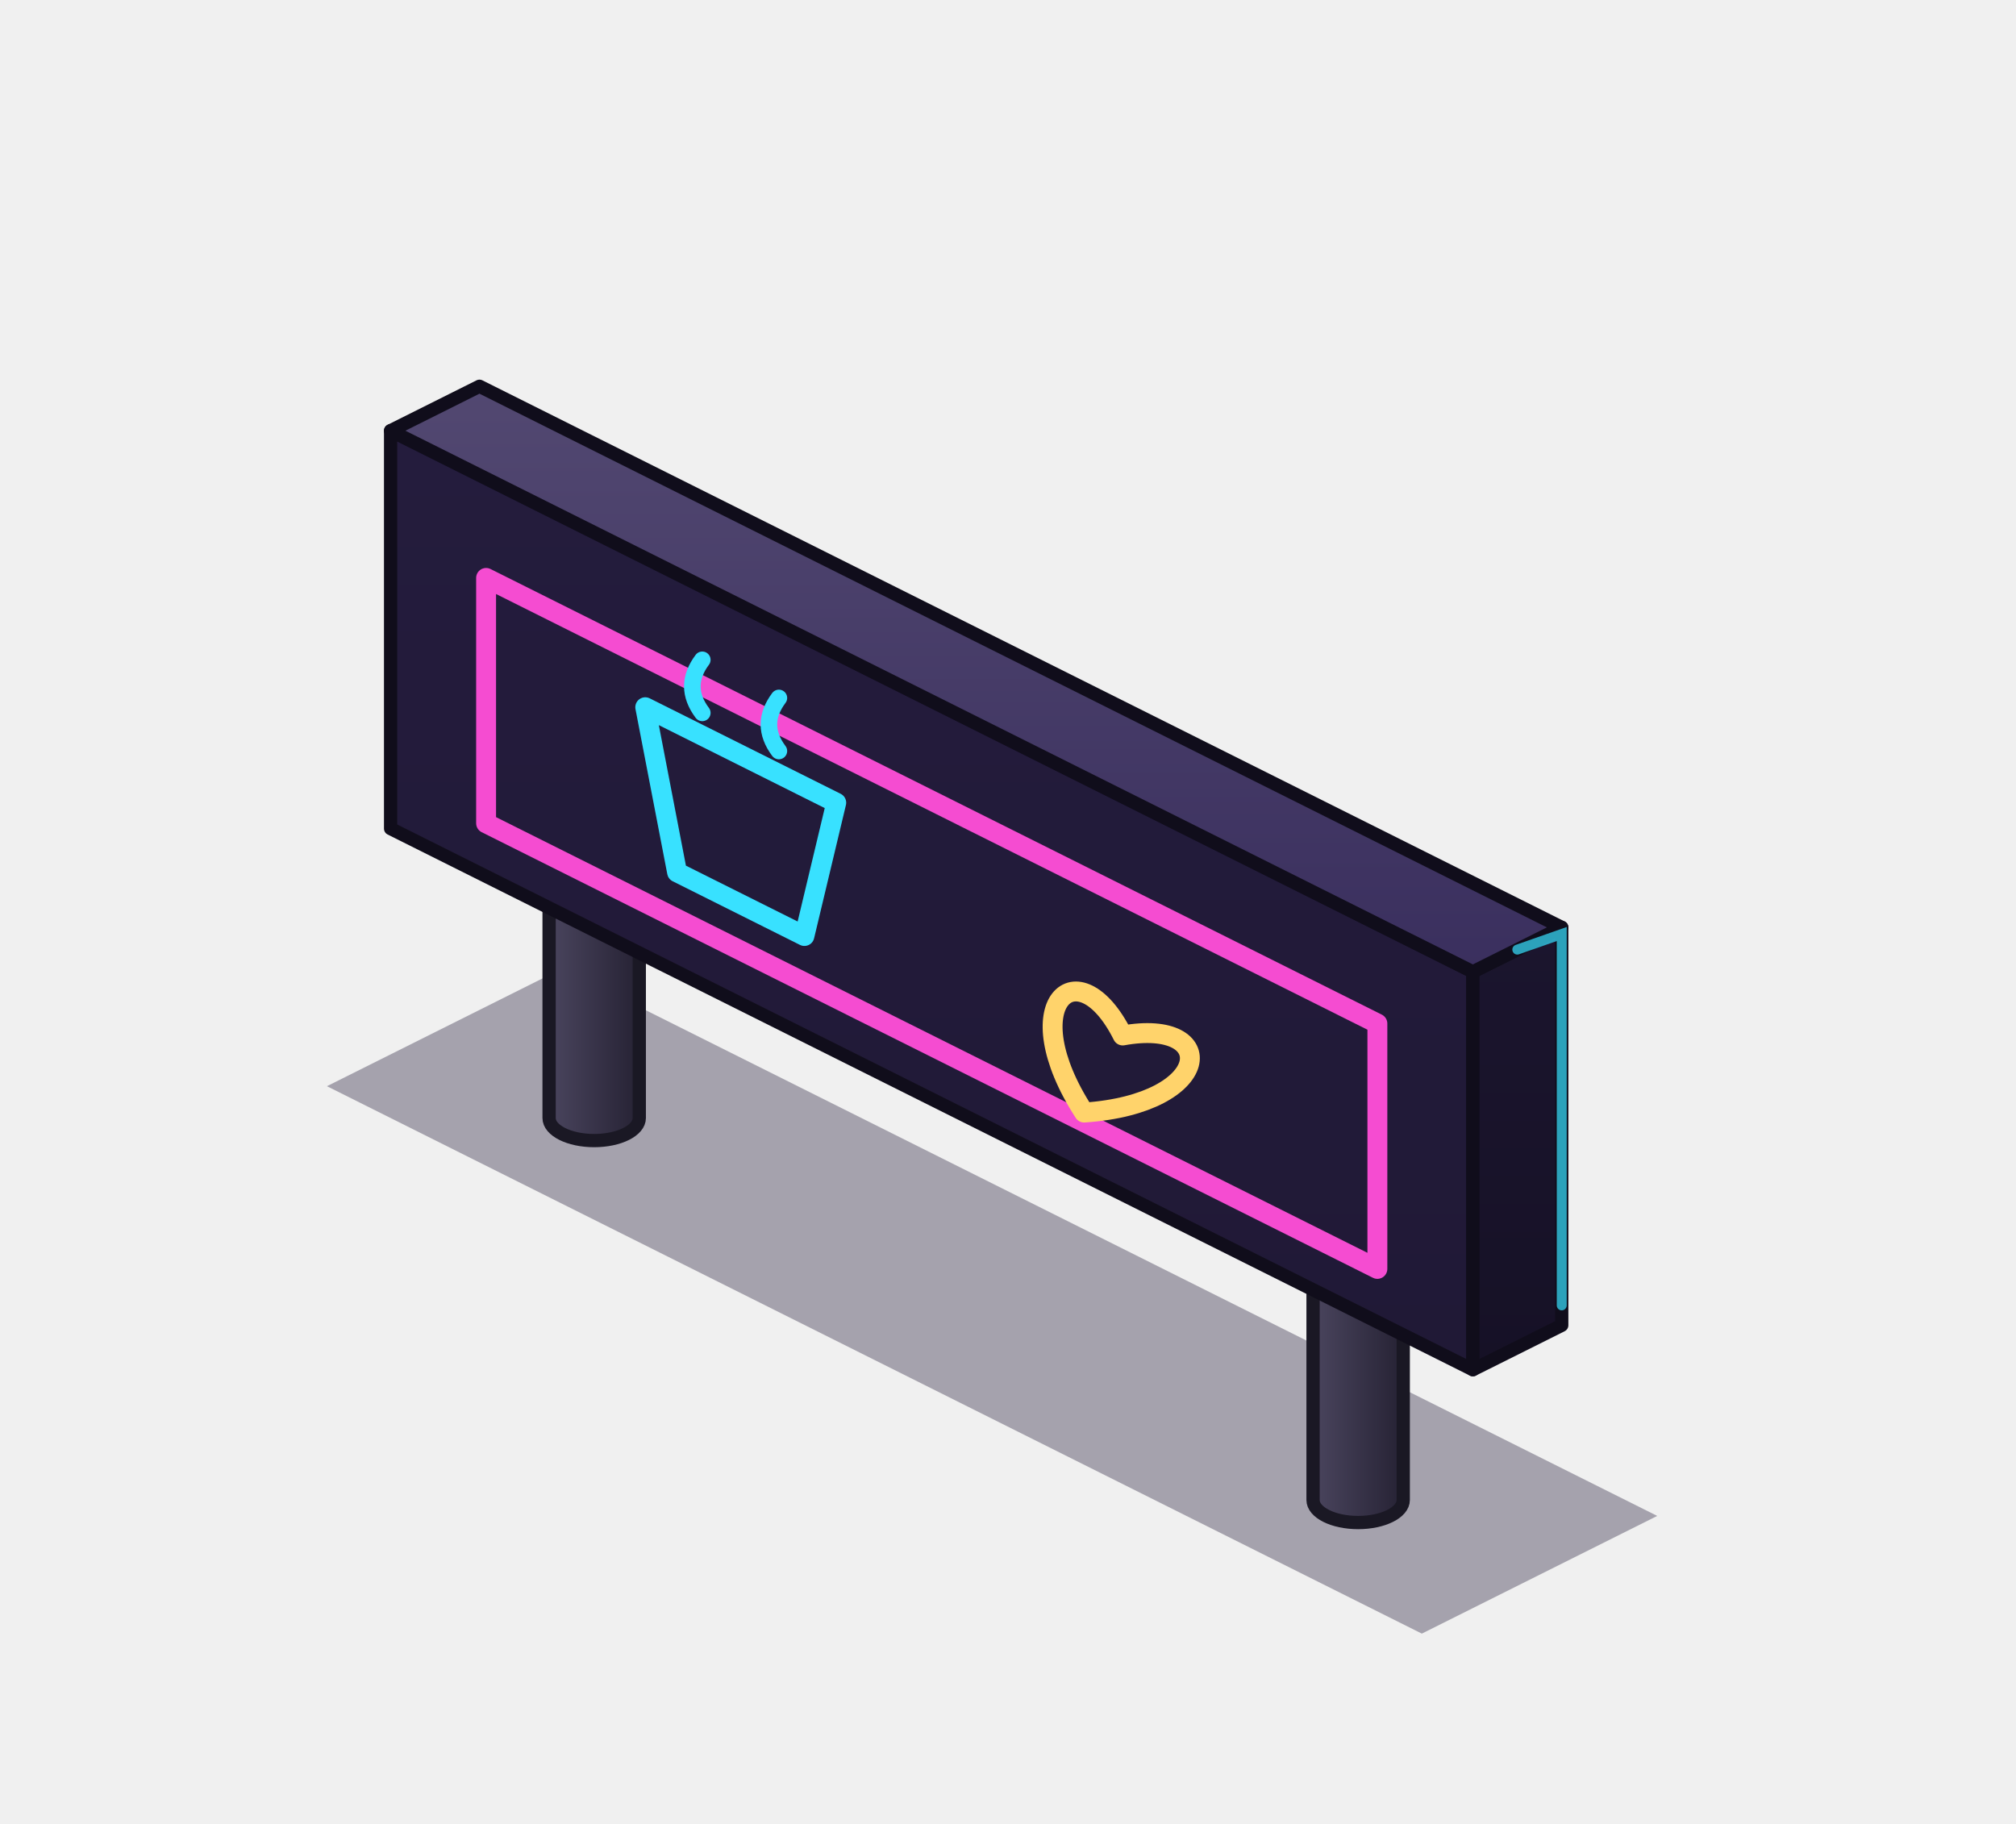
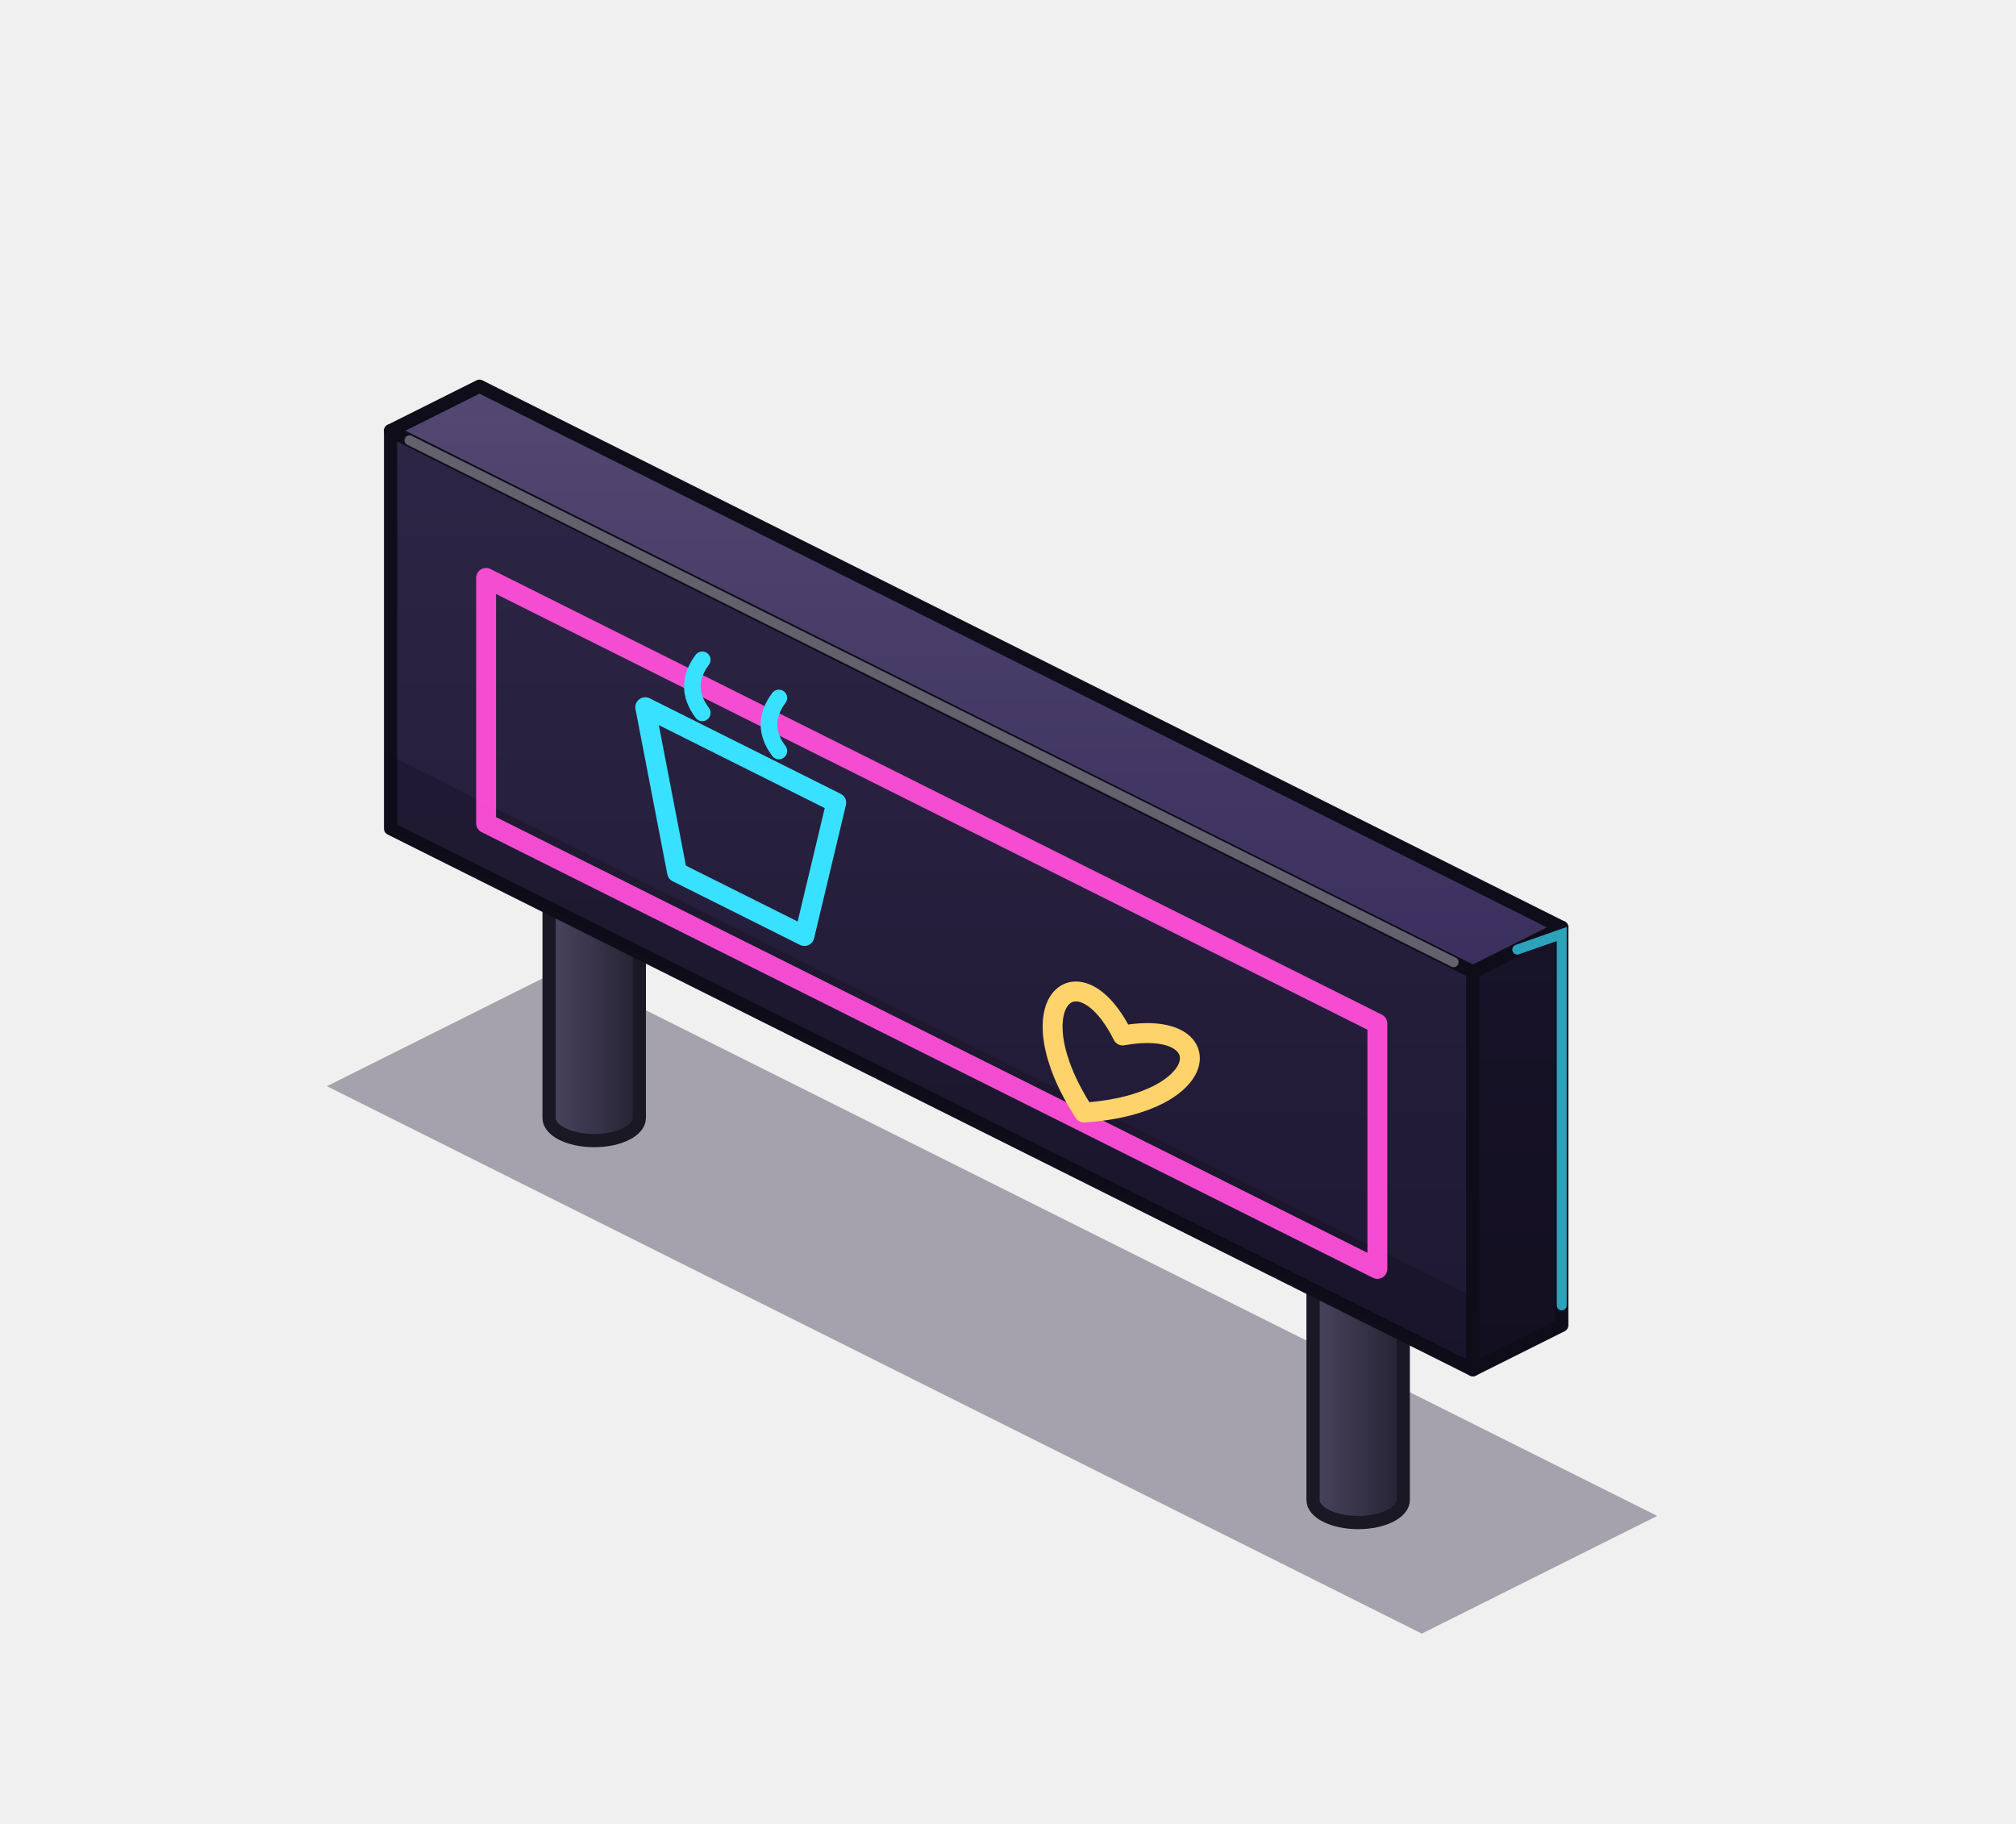
<svg xmlns="http://www.w3.org/2000/svg" width="608" height="550" viewBox="0 0 608 550">
  <defs>
    <linearGradient id="led_sign_g1" x1="0" y1="0" x2="1" y2="0">
      <stop offset="0" stop-color="#4a455e" />
      <stop offset="1" stop-color="#262234" />
    </linearGradient>
    <linearGradient id="led_sign_g2" x1="0" y1="0" x2="0" y2="1">
      <stop offset="0" stop-color="#797588" />
      <stop offset="1" stop-color="#615d73" />
    </linearGradient>
    <linearGradient id="led_sign_g3" x1="0" y1="0" x2="1" y2="0">
      <stop offset="0" stop-color="#4a455e" />
      <stop offset="1" stop-color="#262234" />
    </linearGradient>
    <linearGradient id="led_sign_g4" x1="0" y1="0" x2="0" y2="1">
      <stop offset="0" stop-color="#797588" />
      <stop offset="1" stop-color="#615d73" />
    </linearGradient>
    <linearGradient id="led_sign_g5" x1="0" y1="0" x2="0" y2="1">
-       <stop offset="0" stop-color="#241c3d" />
-       <stop offset="1" stop-color="#201936" />
+       <stop offset="0" stop-color="#2d2545" />
+       <stop offset="1" stop-color="#1e1833" />
    </linearGradient>
    <linearGradient id="led_sign_g6" x1="0" y1="0" x2="0" y2="1">
-       <stop offset="0" stop-color="#1b152e" />
-       <stop offset="1" stop-color="#161126" />
+       <stop offset="0" stop-color="#181329" />
+       <stop offset="1" stop-color="#130f20" />
    </linearGradient>
    <linearGradient id="led_sign_g7" x1="0" y1="0" x2="0" y2="1">
      <stop offset="0" stop-color="#524871" />
      <stop offset="1" stop-color="#3a2f5e" />
    </linearGradient>
  </defs>
  <g id="shadow">
    <polygon points="169.6,292.1 499.8,457.2 428.8,492.7 98.6,327.6" fill="#1a1230" opacity="0.35" />
  </g>
  <g id="stand">
    <path d="M 165.6 267.2 L 165.6 337.2 A 13.6 6.8 0 0 0 192.8 337.2 L 192.8 267.2 Z" fill="url(#led_sign_g1)" stroke="#1a1824" stroke-width="4" stroke-linejoin="round" />
    <ellipse cx="179.2" cy="267.2" rx="13.6" ry="6.8" fill="url(#led_sign_g2)" stroke="#1a1824" stroke-width="4" opacity="1.00" />
    <path d="M 396.0 382.4 L 396.0 452.4 A 13.6 6.8 0 0 0 423.2 452.4 L 423.2 382.4 Z" fill="url(#led_sign_g3)" stroke="#1a1824" stroke-width="4" stroke-linejoin="round" />
    <ellipse cx="409.6" cy="382.4" rx="13.6" ry="6.8" fill="url(#led_sign_g4)" stroke="#1a1824" stroke-width="4" opacity="1.00" />
  </g>
  <g id="panel">
    <polygon points="117.8,129.9 444.2,293.1 444.2,413.1 117.8,249.9" fill="url(#led_sign_g5)" stroke="#100d1b" stroke-width="4" stroke-linejoin="round" />
    <polygon points="471.0,279.7 444.2,293.1 444.2,413.1 471.0,399.7" fill="url(#led_sign_g6)" stroke="#100d1b" stroke-width="4" stroke-linejoin="round" />
+     <polygon points="117.8,227.9 444.2,391.1 444.2,413.1 117.8,249.9" fill="#0e0b18" opacity="0.3" />
    <polygon points="144.6,116.5 471.0,279.7 444.2,293.1 117.8,129.9" fill="url(#led_sign_g7)" stroke="#100d1b" stroke-width="4" stroke-linejoin="round" />
+     <polyline points="123.5,132.8 438.4,290.2" fill="none" stroke="#ffffff" stroke-width="3" stroke-opacity="0.35" stroke-linecap="round" />
    <polyline points="471.0,393.7 471.0,281.7 457.6,286.4" fill="none" stroke="#38e1ff" stroke-width="3" stroke-opacity="0.7" stroke-linecap="round" />
  </g>
  <g id="neon">
    <polygon points="146.6,174.3 415.4,308.7 415.4,382.7 146.6,248.3" fill="none" stroke="#ff4fd8" stroke-width="6" stroke-linejoin="round" opacity="0.95" />
    <polygon points="194.6,213.3 252.2,242.1 242.6,282.3 204.2,263.1" fill="none" stroke="#38e1ff" stroke-width="6" stroke-linejoin="round" />
    <path d="M 211.8 215.0 q -6 -8 0 -16" fill="none" stroke="#38e1ff" stroke-width="5" stroke-linecap="round" />
    <path d="M 234.9 226.5 q -6 -8 0 -16" fill="none" stroke="#38e1ff" stroke-width="5" stroke-linecap="round" />
    <path d="M 338.6 312.3 c -24 -18 -34 6 0 26 c 34 -20 24 -44 0 -26 z" fill="none" stroke="#ffd36b" stroke-width="6" stroke-linejoin="round" transform="rotate(26.6 338.6 312.3)" />
  </g>
</svg>
